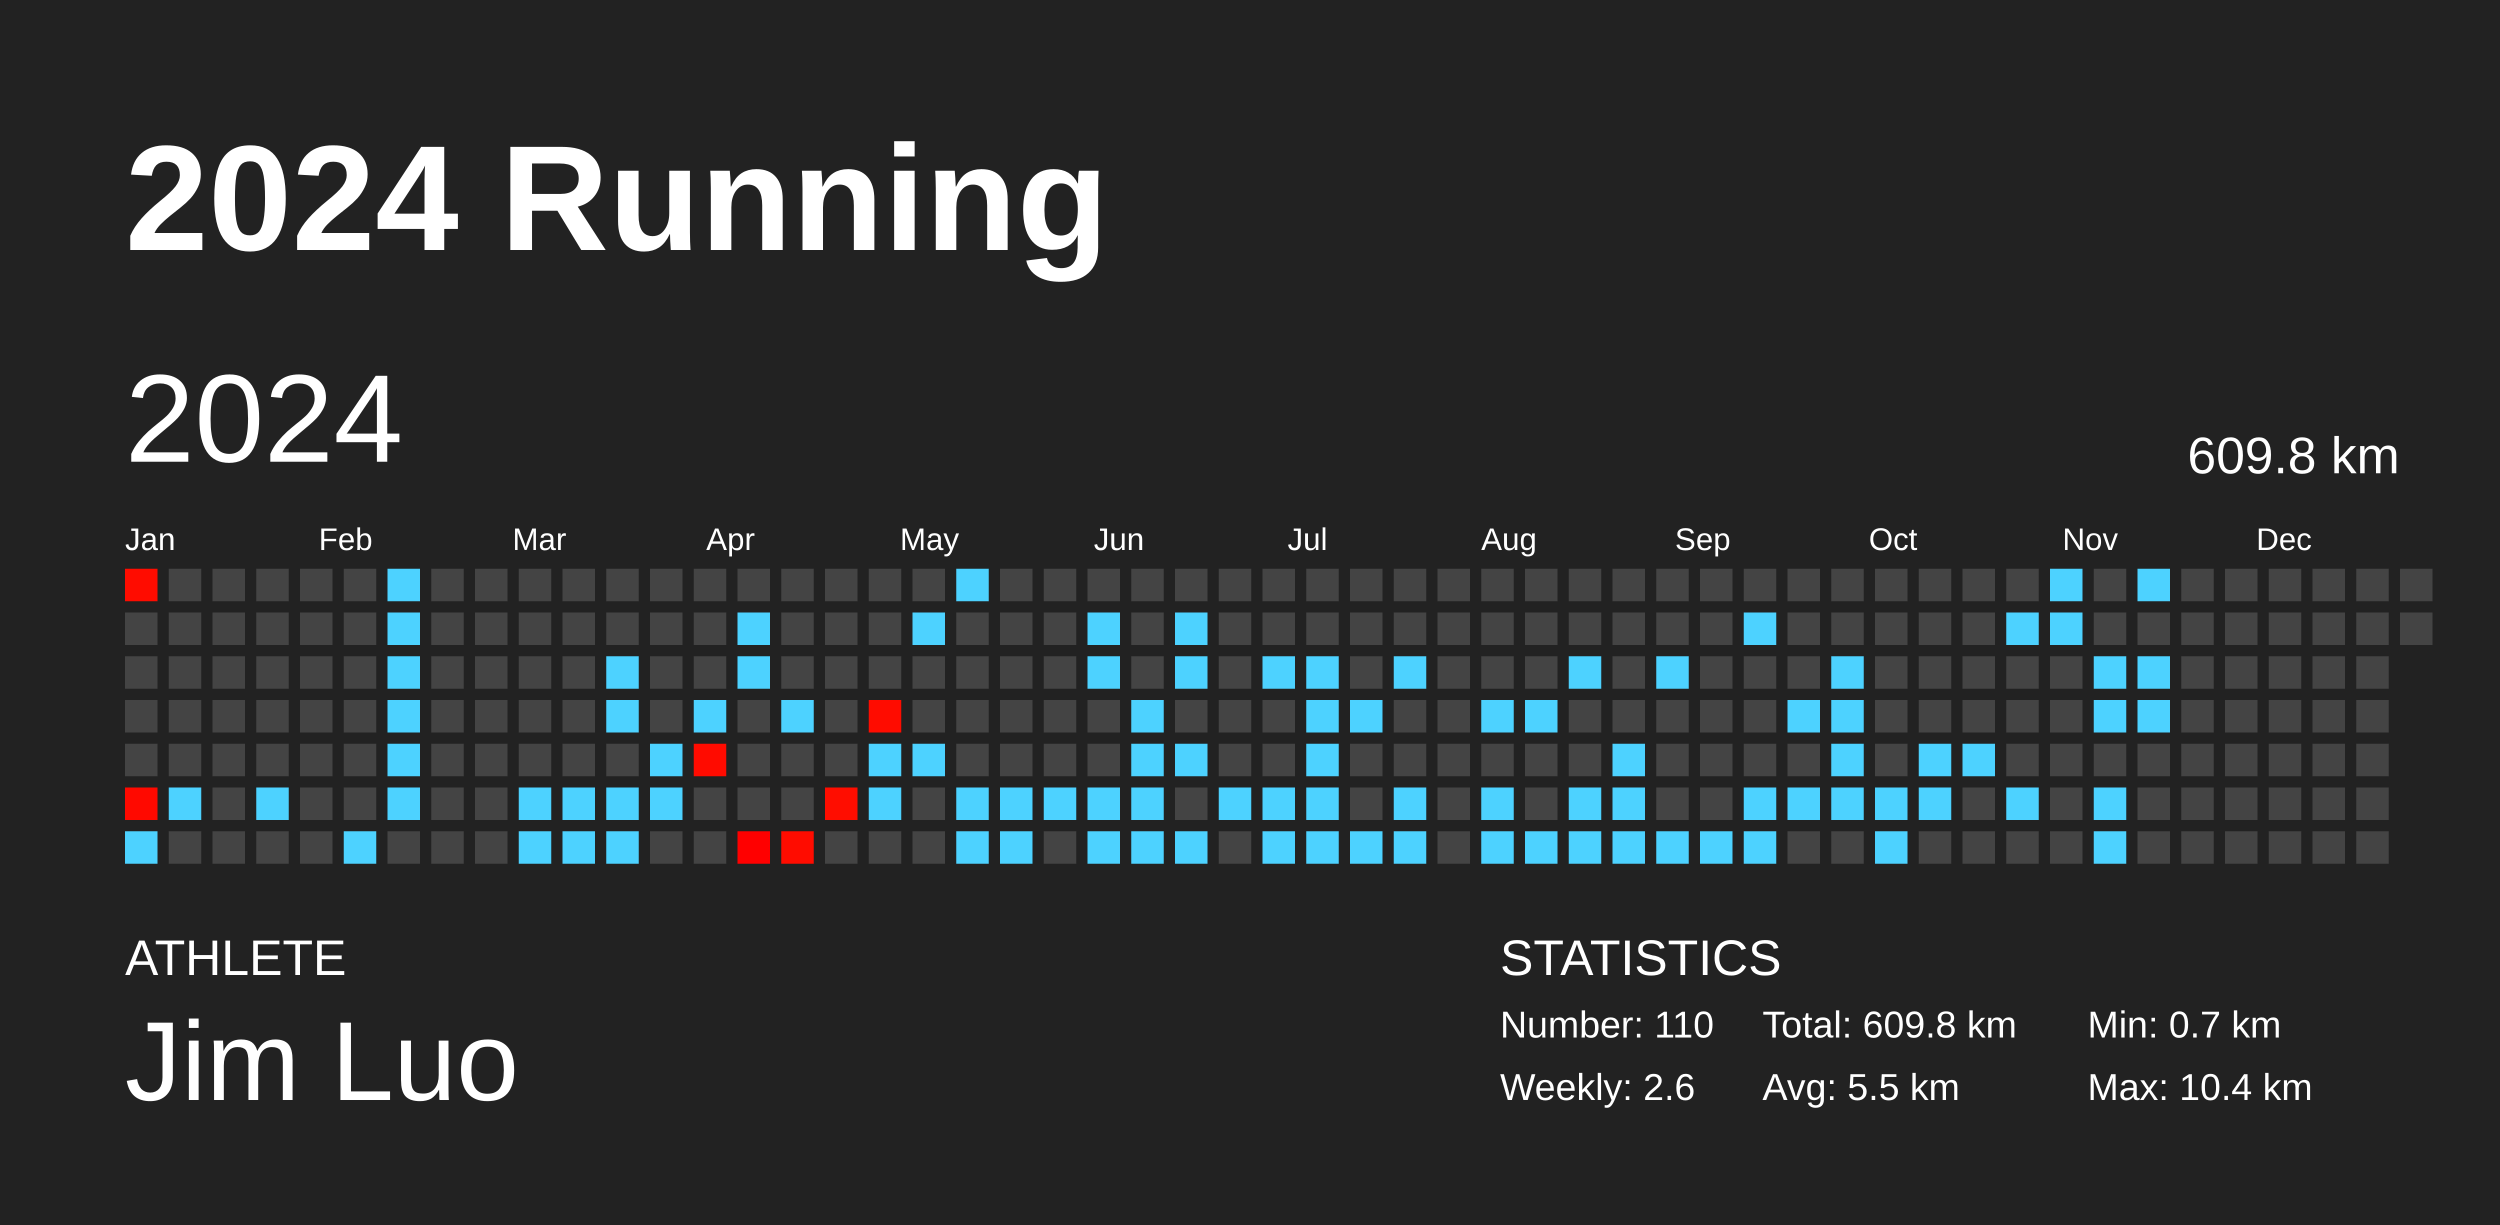
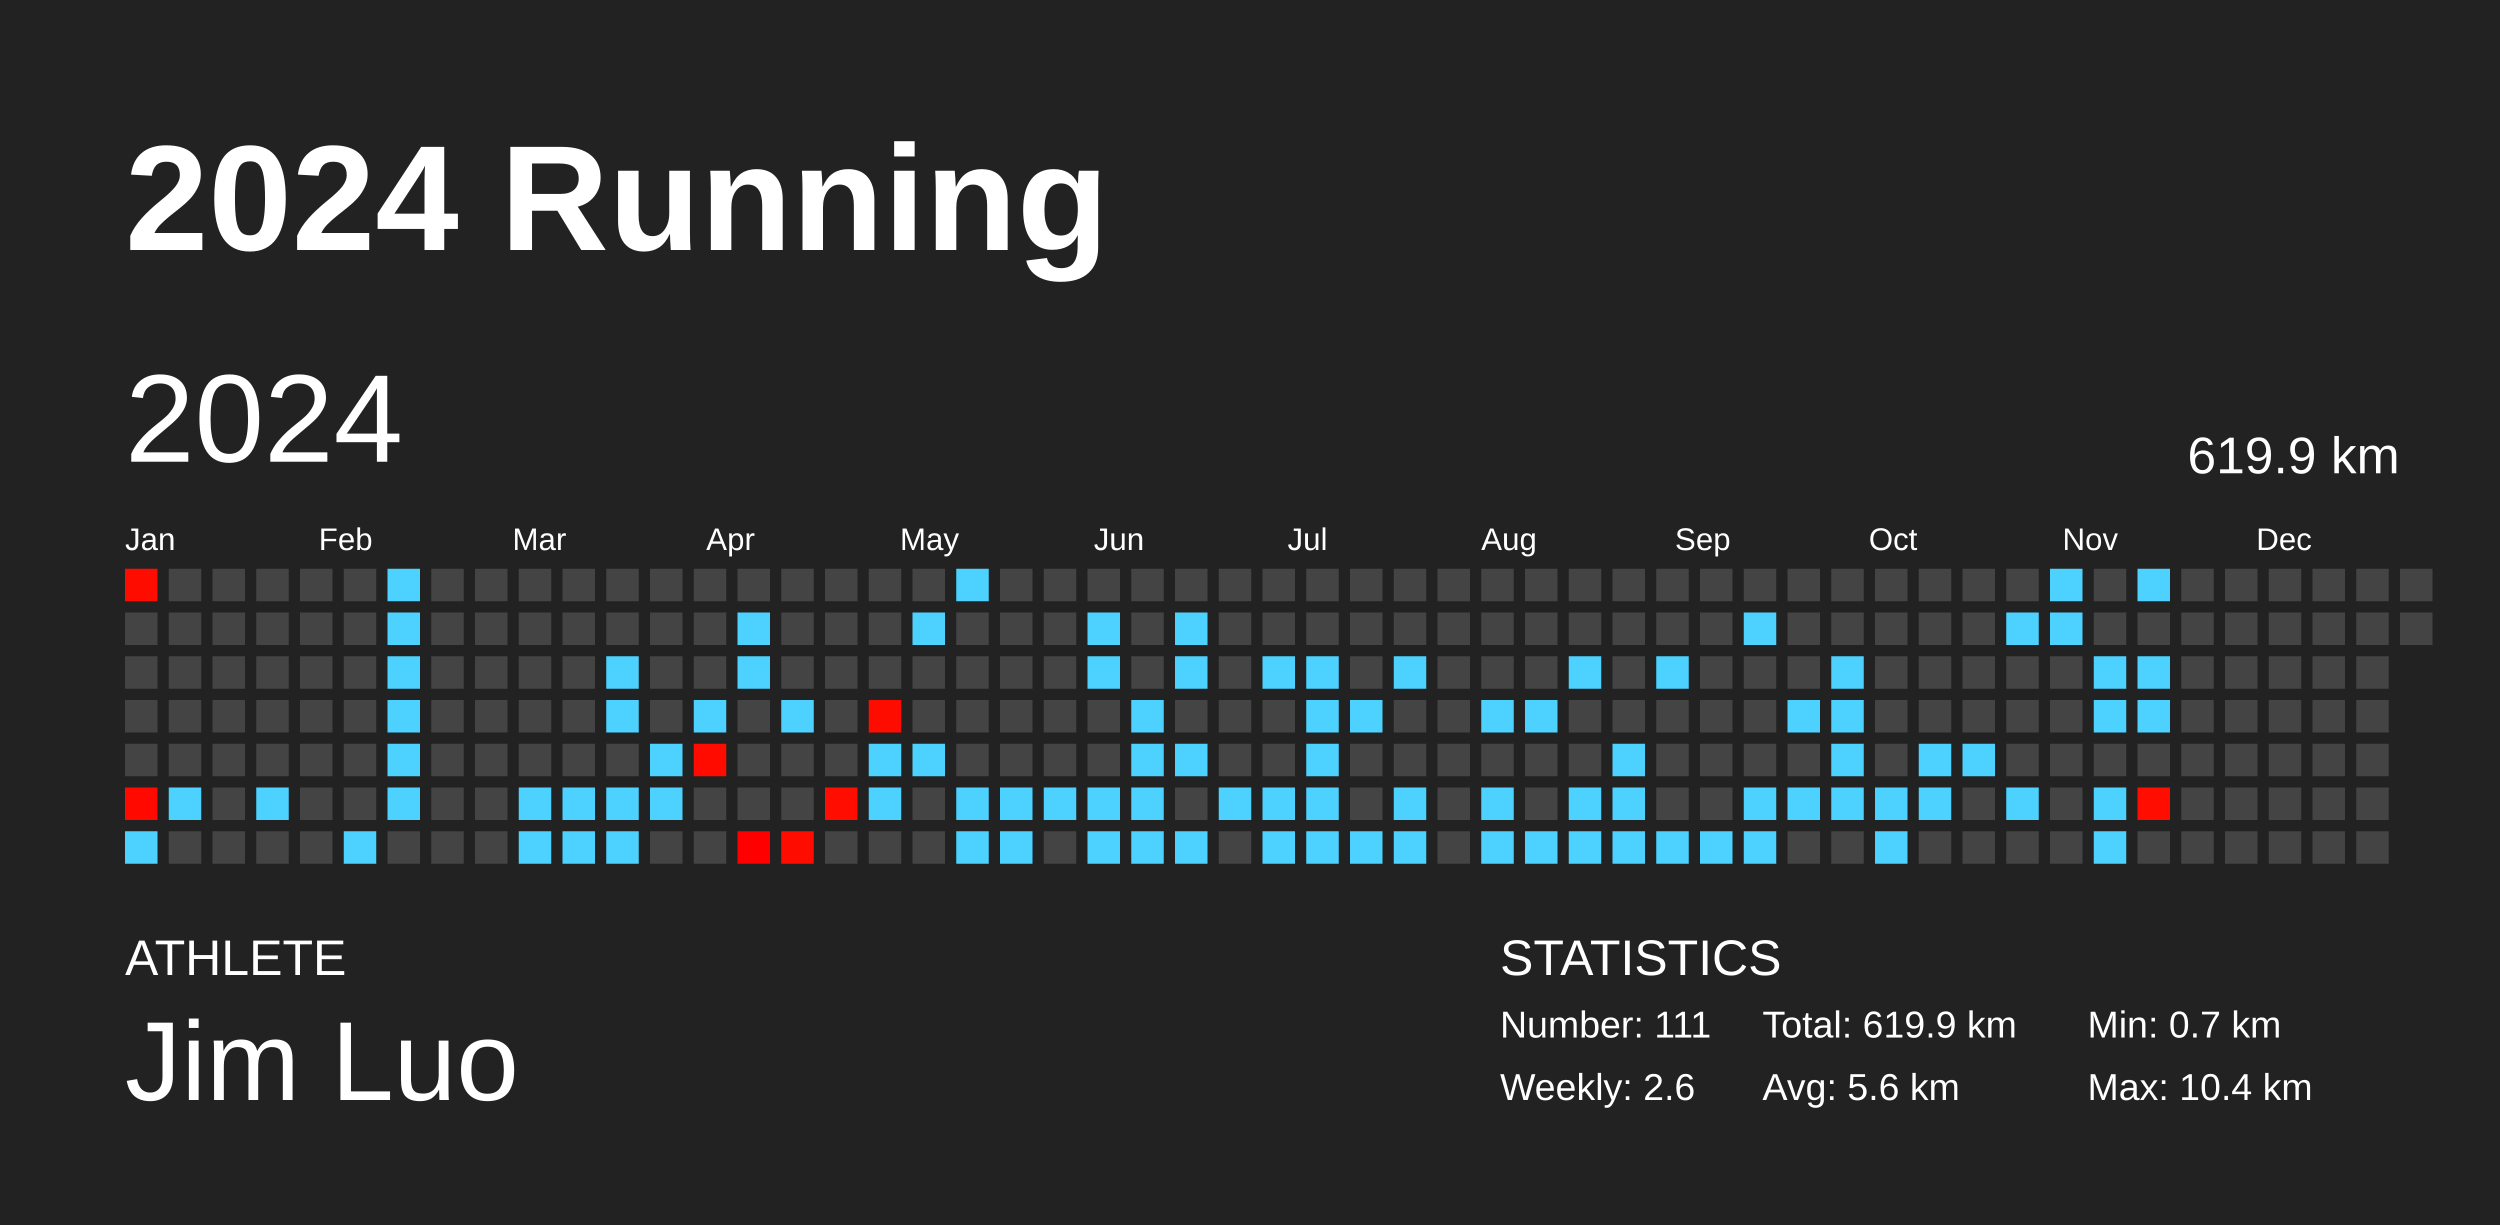
<svg xmlns="http://www.w3.org/2000/svg" baseProfile="full" height="98mm" version="1.1" viewBox="0,0,200,98" width="200mm">
  <defs />
  <rect fill="#222222" height="98" width="200" x="0" y="0" />
  <text fill="#FFFFFF" style="font-size:12px; font-family:Arial; font-weight:bold;" x="10" y="20">2024 Running</text>
  <text fill="#FFFFFF" style="font-size:4px; font-family:Arial" x="10" y="78">ATHLETE</text>
  <text fill="#FFFFFF" style="font-size:9px; font-family:Arial" x="10" y="88">Jim Luo</text>
  <text fill="#FFFFFF" style="font-size:4px; font-family:Arial" x="120" y="78">STATISTICS</text>
-   <text fill="#FFFFFF" style="font-size:3px; font-family:Arial" x="120" y="83">Number: 110</text>
+   <text fill="#FFFFFF" style="font-size:3px; font-family:Arial" x="120" y="83">Number: 111</text>
  <text fill="#FFFFFF" style="font-size:3px; font-family:Arial" x="120" y="88">Weekly: 2.6</text>
-   <text fill="#FFFFFF" style="font-size:3px; font-family:Arial" x="141" y="83">Total: 609.8 km</text>
-   <text fill="#FFFFFF" style="font-size:3px; font-family:Arial" x="141" y="88">Avg: 5.5 km</text>
+   <text fill="#FFFFFF" style="font-size:3px; font-family:Arial" x="141" y="83">Total: 619.9 km</text>
+   <text fill="#FFFFFF" style="font-size:3px; font-family:Arial" x="141" y="88">Avg: 5.6 km</text>
  <text fill="#FFFFFF" style="font-size:3px; font-family:Arial" x="167" y="83">Min: 0.7 km</text>
  <text fill="#FFFFFF" style="font-size:3px; font-family:Arial" x="167" y="88">Max: 10.4 km</text>
  <text dominant-baseline="hanging" fill="#FFFFFF" style="font-size:10.0px; font-family:Arial;" x="10" y="30">2024</text>
-   <text dominant-baseline="hanging" fill="#FFFFFF" style="font-size:4.125px; font-family:Arial;" x="175" y="35">609.8 km</text>
+   <text dominant-baseline="hanging" fill="#FFFFFF" style="font-size:4.125px; font-family:Arial;" x="175" y="35">619.9 km</text>
  <text fill="#FFFFFF" style="font-size:2.5px; font-family:Arial" x="10.0" y="44">Jan</text>
  <text fill="#FFFFFF" style="font-size:2.5px; font-family:Arial" x="25.5" y="44">Feb</text>
  <text fill="#FFFFFF" style="font-size:2.5px; font-family:Arial" x="41.0" y="44">Mar</text>
  <text fill="#FFFFFF" style="font-size:2.5px; font-family:Arial" x="56.5" y="44">Apr</text>
  <text fill="#FFFFFF" style="font-size:2.5px; font-family:Arial" x="72.0" y="44">May</text>
  <text fill="#FFFFFF" style="font-size:2.5px; font-family:Arial" x="87.5" y="44">Jun</text>
  <text fill="#FFFFFF" style="font-size:2.5px; font-family:Arial" x="103.0" y="44">Jul</text>
  <text fill="#FFFFFF" style="font-size:2.5px; font-family:Arial" x="118.5" y="44">Aug</text>
  <text fill="#FFFFFF" style="font-size:2.5px; font-family:Arial" x="134.0" y="44">Sep</text>
  <text fill="#FFFFFF" style="font-size:2.5px; font-family:Arial" x="149.5" y="44">Oct</text>
  <text fill="#FFFFFF" style="font-size:2.5px; font-family:Arial" x="165.0" y="44">Nov</text>
  <text fill="#FFFFFF" style="font-size:2.5px; font-family:Arial" x="180.5" y="44">Dec</text>
  <rect fill="#ff0c00" height="2.6" width="2.6" x="10.0" y="45.5" />
  <rect fill="#444444" height="2.6" width="2.6" x="10.0" y="49.0" />
  <rect fill="#444444" height="2.6" width="2.6" x="10.0" y="52.5" />
  <rect fill="#444444" height="2.6" width="2.6" x="10.0" y="56.0" />
  <rect fill="#444444" height="2.6" width="2.6" x="10.0" y="59.5" />
  <rect fill="#ff0900" height="2.6" width="2.6" x="10.0" y="63.0" />
  <rect fill="#4dd2ff" height="2.6" width="2.6" x="10.0" y="66.5" />
  <rect fill="#444444" height="2.6" width="2.6" x="13.5" y="45.5" />
  <rect fill="#444444" height="2.6" width="2.6" x="13.5" y="49.0" />
  <rect fill="#444444" height="2.6" width="2.6" x="13.5" y="52.5" />
  <rect fill="#444444" height="2.6" width="2.6" x="13.5" y="56.0" />
  <rect fill="#444444" height="2.6" width="2.6" x="13.5" y="59.5" />
  <rect fill="#4dd2ff" height="2.6" width="2.6" x="13.5" y="63.0" />
  <rect fill="#444444" height="2.6" width="2.6" x="13.5" y="66.5" />
  <rect fill="#444444" height="2.6" width="2.6" x="17.0" y="45.5" />
  <rect fill="#444444" height="2.6" width="2.6" x="17.0" y="49.0" />
  <rect fill="#444444" height="2.6" width="2.6" x="17.0" y="52.5" />
  <rect fill="#444444" height="2.6" width="2.6" x="17.0" y="56.0" />
  <rect fill="#444444" height="2.6" width="2.6" x="17.0" y="59.5" />
  <rect fill="#444444" height="2.6" width="2.6" x="17.0" y="63.0" />
  <rect fill="#444444" height="2.6" width="2.6" x="17.0" y="66.5" />
  <rect fill="#444444" height="2.6" width="2.6" x="20.5" y="45.5" />
  <rect fill="#444444" height="2.6" width="2.6" x="20.5" y="49.0" />
  <rect fill="#444444" height="2.6" width="2.6" x="20.5" y="52.5" />
  <rect fill="#444444" height="2.6" width="2.6" x="20.5" y="56.0" />
  <rect fill="#444444" height="2.6" width="2.6" x="20.5" y="59.5" />
  <rect fill="#4dd2ff" height="2.6" width="2.6" x="20.5" y="63.0" />
  <rect fill="#444444" height="2.6" width="2.6" x="20.5" y="66.5" />
  <rect fill="#444444" height="2.6" width="2.6" x="24.0" y="45.5" />
  <rect fill="#444444" height="2.6" width="2.6" x="24.0" y="49.0" />
  <rect fill="#444444" height="2.6" width="2.6" x="24.0" y="52.5" />
  <rect fill="#444444" height="2.6" width="2.6" x="24.0" y="56.0" />
  <rect fill="#444444" height="2.6" width="2.6" x="24.0" y="59.5" />
  <rect fill="#444444" height="2.6" width="2.6" x="24.0" y="63.0" />
  <rect fill="#444444" height="2.6" width="2.6" x="24.0" y="66.5" />
  <rect fill="#444444" height="2.6" width="2.6" x="27.5" y="45.5" />
  <rect fill="#444444" height="2.6" width="2.6" x="27.5" y="49.0" />
  <rect fill="#444444" height="2.6" width="2.6" x="27.5" y="52.5" />
  <rect fill="#444444" height="2.6" width="2.6" x="27.5" y="56.0" />
  <rect fill="#444444" height="2.6" width="2.6" x="27.5" y="59.5" />
  <rect fill="#444444" height="2.6" width="2.6" x="27.5" y="63.0" />
  <rect fill="#4dd2ff" height="2.6" width="2.6" x="27.5" y="66.5" />
  <rect fill="#4dd2ff" height="2.6" width="2.6" x="31.0" y="45.5" />
  <rect fill="#4dd2ff" height="2.6" width="2.6" x="31.0" y="49.0" />
  <rect fill="#4dd2ff" height="2.6" width="2.6" x="31.0" y="52.5" />
  <rect fill="#4dd2ff" height="2.6" width="2.6" x="31.0" y="56.0" />
  <rect fill="#4dd2ff" height="2.6" width="2.6" x="31.0" y="59.5" />
  <rect fill="#4dd2ff" height="2.6" width="2.6" x="31.0" y="63.0" />
  <rect fill="#444444" height="2.6" width="2.6" x="31.0" y="66.5" />
  <rect fill="#444444" height="2.6" width="2.6" x="34.5" y="45.5" />
  <rect fill="#444444" height="2.6" width="2.6" x="34.5" y="49.0" />
  <rect fill="#444444" height="2.6" width="2.6" x="34.5" y="52.5" />
  <rect fill="#444444" height="2.6" width="2.6" x="34.5" y="56.0" />
  <rect fill="#444444" height="2.6" width="2.6" x="34.5" y="59.5" />
  <rect fill="#444444" height="2.6" width="2.6" x="34.5" y="63.0" />
  <rect fill="#444444" height="2.6" width="2.6" x="34.5" y="66.5" />
  <rect fill="#444444" height="2.6" width="2.6" x="38.0" y="45.5" />
  <rect fill="#444444" height="2.6" width="2.6" x="38.0" y="49.0" />
  <rect fill="#444444" height="2.6" width="2.6" x="38.0" y="52.5" />
  <rect fill="#444444" height="2.6" width="2.6" x="38.0" y="56.0" />
  <rect fill="#444444" height="2.6" width="2.6" x="38.0" y="59.5" />
  <rect fill="#444444" height="2.6" width="2.6" x="38.0" y="63.0" />
  <rect fill="#444444" height="2.6" width="2.6" x="38.0" y="66.5" />
  <rect fill="#444444" height="2.6" width="2.6" x="41.5" y="45.5" />
  <rect fill="#444444" height="2.6" width="2.6" x="41.5" y="49.0" />
  <rect fill="#444444" height="2.6" width="2.6" x="41.5" y="52.5" />
  <rect fill="#444444" height="2.6" width="2.6" x="41.5" y="56.0" />
  <rect fill="#444444" height="2.6" width="2.6" x="41.5" y="59.5" />
  <rect fill="#4dd2ff" height="2.6" width="2.6" x="41.5" y="63.0" />
  <rect fill="#4dd2ff" height="2.6" width="2.6" x="41.5" y="66.5" />
  <rect fill="#444444" height="2.6" width="2.6" x="45.0" y="45.5" />
  <rect fill="#444444" height="2.6" width="2.6" x="45.0" y="49.0" />
  <rect fill="#444444" height="2.6" width="2.6" x="45.0" y="52.5" />
  <rect fill="#444444" height="2.6" width="2.6" x="45.0" y="56.0" />
  <rect fill="#444444" height="2.6" width="2.6" x="45.0" y="59.5" />
  <rect fill="#4dd2ff" height="2.6" width="2.6" x="45.0" y="63.0" />
  <rect fill="#4dd2ff" height="2.6" width="2.6" x="45.0" y="66.5" />
  <rect fill="#444444" height="2.6" width="2.6" x="48.5" y="45.5" />
  <rect fill="#444444" height="2.6" width="2.6" x="48.5" y="49.0" />
  <rect fill="#4dd2ff" height="2.6" width="2.6" x="48.5" y="52.5" />
  <rect fill="#4dd2ff" height="2.6" width="2.6" x="48.5" y="56.0" />
  <rect fill="#444444" height="2.6" width="2.6" x="48.5" y="59.5" />
  <rect fill="#4dd2ff" height="2.6" width="2.6" x="48.5" y="63.0" />
  <rect fill="#4dd2ff" height="2.6" width="2.6" x="48.5" y="66.5" />
  <rect fill="#444444" height="2.6" width="2.6" x="52.0" y="45.5" />
  <rect fill="#444444" height="2.6" width="2.6" x="52.0" y="49.0" />
  <rect fill="#444444" height="2.6" width="2.6" x="52.0" y="52.5" />
  <rect fill="#444444" height="2.6" width="2.6" x="52.0" y="56.0" />
  <rect fill="#4dd2ff" height="2.6" width="2.6" x="52.0" y="59.5" />
  <rect fill="#4dd2ff" height="2.6" width="2.6" x="52.0" y="63.0" />
  <rect fill="#444444" height="2.6" width="2.6" x="52.0" y="66.5" />
  <rect fill="#444444" height="2.6" width="2.6" x="55.5" y="45.5" />
  <rect fill="#444444" height="2.6" width="2.6" x="55.5" y="49.0" />
  <rect fill="#444444" height="2.6" width="2.6" x="55.5" y="52.5" />
  <rect fill="#4dd2ff" height="2.6" width="2.6" x="55.5" y="56.0" />
  <rect fill="#ff0b00" height="2.6" width="2.6" x="55.5" y="59.5" />
  <rect fill="#444444" height="2.6" width="2.6" x="55.5" y="63.0" />
  <rect fill="#444444" height="2.6" width="2.6" x="55.5" y="66.5" />
  <rect fill="#444444" height="2.6" width="2.6" x="59.0" y="45.5" />
  <rect fill="#4dd2ff" height="2.6" width="2.6" x="59.0" y="49.0" />
  <rect fill="#4dd2ff" height="2.6" width="2.6" x="59.0" y="52.5" />
  <rect fill="#444444" height="2.6" width="2.6" x="59.0" y="56.0" />
  <rect fill="#444444" height="2.6" width="2.6" x="59.0" y="59.5" />
  <rect fill="#444444" height="2.6" width="2.6" x="59.0" y="63.0" />
  <rect fill="#ff0000" height="2.6" width="2.6" x="59.0" y="66.5" />
  <rect fill="#444444" height="2.6" width="2.6" x="62.5" y="45.5" />
  <rect fill="#444444" height="2.6" width="2.6" x="62.5" y="49.0" />
  <rect fill="#444444" height="2.6" width="2.6" x="62.5" y="52.5" />
  <rect fill="#4dd2ff" height="2.6" width="2.6" x="62.5" y="56.0" />
  <rect fill="#444444" height="2.6" width="2.6" x="62.5" y="59.5" />
  <rect fill="#444444" height="2.6" width="2.6" x="62.5" y="63.0" />
  <rect fill="#ff0c00" height="2.6" width="2.6" x="62.5" y="66.5" />
  <rect fill="#444444" height="2.6" width="2.6" x="66.0" y="45.5" />
  <rect fill="#444444" height="2.6" width="2.6" x="66.0" y="49.0" />
  <rect fill="#444444" height="2.6" width="2.6" x="66.0" y="52.5" />
  <rect fill="#444444" height="2.6" width="2.6" x="66.0" y="56.0" />
  <rect fill="#444444" height="2.6" width="2.6" x="66.0" y="59.5" />
  <rect fill="#ff0d00" height="2.6" width="2.6" x="66.0" y="63.0" />
  <rect fill="#444444" height="2.6" width="2.6" x="66.0" y="66.5" />
  <rect fill="#444444" height="2.6" width="2.6" x="69.5" y="45.5" />
  <rect fill="#444444" height="2.6" width="2.6" x="69.5" y="49.0" />
  <rect fill="#444444" height="2.6" width="2.6" x="69.5" y="52.5" />
  <rect fill="#ff0c00" height="2.6" width="2.6" x="69.5" y="56.0" />
  <rect fill="#4dd2ff" height="2.6" width="2.6" x="69.5" y="59.5" />
  <rect fill="#4dd2ff" height="2.6" width="2.6" x="69.5" y="63.0" />
  <rect fill="#444444" height="2.6" width="2.6" x="69.5" y="66.5" />
  <rect fill="#444444" height="2.6" width="2.6" x="73.0" y="45.5" />
  <rect fill="#4dd2ff" height="2.6" width="2.6" x="73.0" y="49.0" />
  <rect fill="#444444" height="2.6" width="2.6" x="73.0" y="52.5" />
  <rect fill="#444444" height="2.6" width="2.6" x="73.0" y="56.0" />
  <rect fill="#4dd2ff" height="2.6" width="2.6" x="73.0" y="59.5" />
  <rect fill="#444444" height="2.6" width="2.6" x="73.0" y="63.0" />
  <rect fill="#444444" height="2.6" width="2.6" x="73.0" y="66.5" />
  <rect fill="#4dd2ff" height="2.6" width="2.6" x="76.5" y="45.5" />
  <rect fill="#444444" height="2.6" width="2.6" x="76.5" y="49.0" />
  <rect fill="#444444" height="2.6" width="2.6" x="76.5" y="52.5" />
  <rect fill="#444444" height="2.6" width="2.6" x="76.5" y="56.0" />
  <rect fill="#444444" height="2.6" width="2.6" x="76.5" y="59.5" />
  <rect fill="#4dd2ff" height="2.6" width="2.6" x="76.5" y="63.0" />
  <rect fill="#4dd2ff" height="2.6" width="2.6" x="76.5" y="66.5" />
  <rect fill="#444444" height="2.6" width="2.6" x="80.0" y="45.5" />
  <rect fill="#444444" height="2.6" width="2.6" x="80.0" y="49.0" />
  <rect fill="#444444" height="2.6" width="2.6" x="80.0" y="52.5" />
  <rect fill="#444444" height="2.6" width="2.6" x="80.0" y="56.0" />
  <rect fill="#444444" height="2.6" width="2.6" x="80.0" y="59.5" />
  <rect fill="#4dd2ff" height="2.6" width="2.6" x="80.0" y="63.0" />
  <rect fill="#4dd2ff" height="2.6" width="2.6" x="80.0" y="66.5" />
  <rect fill="#444444" height="2.6" width="2.6" x="83.5" y="45.5" />
  <rect fill="#444444" height="2.6" width="2.6" x="83.5" y="49.0" />
  <rect fill="#444444" height="2.6" width="2.6" x="83.5" y="52.5" />
  <rect fill="#444444" height="2.6" width="2.6" x="83.5" y="56.0" />
  <rect fill="#444444" height="2.6" width="2.6" x="83.5" y="59.5" />
  <rect fill="#4dd2ff" height="2.6" width="2.6" x="83.5" y="63.0" />
  <rect fill="#444444" height="2.6" width="2.6" x="83.5" y="66.5" />
  <rect fill="#444444" height="2.6" width="2.6" x="87.0" y="45.5" />
  <rect fill="#4dd2ff" height="2.6" width="2.6" x="87.0" y="49.0" />
  <rect fill="#4dd2ff" height="2.6" width="2.6" x="87.0" y="52.5" />
  <rect fill="#444444" height="2.6" width="2.6" x="87.0" y="56.0" />
  <rect fill="#444444" height="2.6" width="2.6" x="87.0" y="59.5" />
  <rect fill="#4dd2ff" height="2.6" width="2.6" x="87.0" y="63.0" />
  <rect fill="#4dd2ff" height="2.6" width="2.6" x="87.0" y="66.5" />
  <rect fill="#444444" height="2.6" width="2.6" x="90.5" y="45.5" />
  <rect fill="#444444" height="2.6" width="2.6" x="90.5" y="49.0" />
  <rect fill="#444444" height="2.6" width="2.6" x="90.5" y="52.5" />
  <rect fill="#4dd2ff" height="2.6" width="2.6" x="90.5" y="56.0" />
  <rect fill="#4dd2ff" height="2.6" width="2.6" x="90.5" y="59.5" />
  <rect fill="#4dd2ff" height="2.6" width="2.6" x="90.5" y="63.0" />
  <rect fill="#4dd2ff" height="2.6" width="2.6" x="90.5" y="66.5" />
  <rect fill="#444444" height="2.6" width="2.6" x="94.0" y="45.5" />
  <rect fill="#4dd2ff" height="2.6" width="2.6" x="94.0" y="49.0" />
  <rect fill="#4dd2ff" height="2.6" width="2.6" x="94.0" y="52.5" />
  <rect fill="#444444" height="2.6" width="2.6" x="94.0" y="56.0" />
  <rect fill="#4dd2ff" height="2.6" width="2.6" x="94.0" y="59.5" />
  <rect fill="#444444" height="2.6" width="2.6" x="94.0" y="63.0" />
  <rect fill="#4dd2ff" height="2.6" width="2.6" x="94.0" y="66.5" />
  <rect fill="#444444" height="2.6" width="2.6" x="97.5" y="45.5" />
  <rect fill="#444444" height="2.6" width="2.6" x="97.5" y="49.0" />
  <rect fill="#444444" height="2.6" width="2.6" x="97.5" y="52.5" />
  <rect fill="#444444" height="2.6" width="2.6" x="97.5" y="56.0" />
  <rect fill="#444444" height="2.6" width="2.6" x="97.5" y="59.5" />
  <rect fill="#4dd2ff" height="2.6" width="2.6" x="97.5" y="63.0" />
  <rect fill="#444444" height="2.6" width="2.6" x="97.5" y="66.5" />
  <rect fill="#444444" height="2.6" width="2.6" x="101.0" y="45.5" />
  <rect fill="#444444" height="2.6" width="2.6" x="101.0" y="49.0" />
  <rect fill="#4dd2ff" height="2.6" width="2.6" x="101.0" y="52.5" />
  <rect fill="#444444" height="2.6" width="2.6" x="101.0" y="56.0" />
  <rect fill="#444444" height="2.6" width="2.6" x="101.0" y="59.5" />
  <rect fill="#4dd2ff" height="2.6" width="2.6" x="101.0" y="63.0" />
  <rect fill="#4dd2ff" height="2.6" width="2.6" x="101.0" y="66.5" />
  <rect fill="#444444" height="2.6" width="2.6" x="104.5" y="45.5" />
  <rect fill="#444444" height="2.6" width="2.6" x="104.5" y="49.0" />
  <rect fill="#4dd2ff" height="2.6" width="2.6" x="104.5" y="52.5" />
  <rect fill="#4dd2ff" height="2.6" width="2.6" x="104.5" y="56.0" />
  <rect fill="#4dd2ff" height="2.6" width="2.6" x="104.5" y="59.5" />
  <rect fill="#4dd2ff" height="2.6" width="2.6" x="104.5" y="63.0" />
  <rect fill="#4dd2ff" height="2.6" width="2.6" x="104.5" y="66.5" />
  <rect fill="#444444" height="2.6" width="2.6" x="108.0" y="45.5" />
  <rect fill="#444444" height="2.6" width="2.6" x="108.0" y="49.0" />
  <rect fill="#444444" height="2.6" width="2.6" x="108.0" y="52.5" />
  <rect fill="#4dd2ff" height="2.6" width="2.6" x="108.0" y="56.0" />
  <rect fill="#444444" height="2.6" width="2.6" x="108.0" y="59.5" />
  <rect fill="#444444" height="2.6" width="2.6" x="108.0" y="63.0" />
  <rect fill="#4dd2ff" height="2.6" width="2.6" x="108.0" y="66.5" />
  <rect fill="#444444" height="2.6" width="2.6" x="111.5" y="45.5" />
  <rect fill="#444444" height="2.6" width="2.6" x="111.5" y="49.0" />
  <rect fill="#4dd2ff" height="2.6" width="2.6" x="111.5" y="52.5" />
  <rect fill="#444444" height="2.6" width="2.6" x="111.5" y="56.0" />
  <rect fill="#444444" height="2.6" width="2.6" x="111.5" y="59.5" />
  <rect fill="#4dd2ff" height="2.6" width="2.6" x="111.5" y="63.0" />
  <rect fill="#4dd2ff" height="2.6" width="2.6" x="111.5" y="66.5" />
  <rect fill="#444444" height="2.6" width="2.6" x="115.0" y="45.5" />
  <rect fill="#444444" height="2.6" width="2.6" x="115.0" y="49.0" />
  <rect fill="#444444" height="2.6" width="2.6" x="115.0" y="52.5" />
  <rect fill="#444444" height="2.6" width="2.6" x="115.0" y="56.0" />
  <rect fill="#444444" height="2.6" width="2.6" x="115.0" y="59.5" />
  <rect fill="#444444" height="2.6" width="2.6" x="115.0" y="63.0" />
  <rect fill="#444444" height="2.6" width="2.6" x="115.0" y="66.5" />
  <rect fill="#444444" height="2.6" width="2.6" x="118.5" y="45.5" />
  <rect fill="#444444" height="2.6" width="2.6" x="118.5" y="49.0" />
  <rect fill="#444444" height="2.6" width="2.6" x="118.5" y="52.5" />
  <rect fill="#4dd2ff" height="2.6" width="2.6" x="118.5" y="56.0" />
  <rect fill="#444444" height="2.6" width="2.6" x="118.5" y="59.5" />
  <rect fill="#4dd2ff" height="2.6" width="2.6" x="118.5" y="63.0" />
  <rect fill="#4dd2ff" height="2.6" width="2.6" x="118.5" y="66.5" />
  <rect fill="#444444" height="2.6" width="2.6" x="122.0" y="45.5" />
  <rect fill="#444444" height="2.6" width="2.6" x="122.0" y="49.0" />
  <rect fill="#444444" height="2.6" width="2.6" x="122.0" y="52.5" />
  <rect fill="#4dd2ff" height="2.6" width="2.6" x="122.0" y="56.0" />
  <rect fill="#444444" height="2.6" width="2.6" x="122.0" y="59.5" />
  <rect fill="#444444" height="2.6" width="2.6" x="122.0" y="63.0" />
  <rect fill="#4dd2ff" height="2.6" width="2.6" x="122.0" y="66.5" />
  <rect fill="#444444" height="2.6" width="2.6" x="125.5" y="45.5" />
  <rect fill="#444444" height="2.6" width="2.6" x="125.5" y="49.0" />
  <rect fill="#4dd2ff" height="2.6" width="2.6" x="125.5" y="52.5" />
  <rect fill="#444444" height="2.6" width="2.6" x="125.5" y="56.0" />
  <rect fill="#444444" height="2.6" width="2.6" x="125.5" y="59.5" />
  <rect fill="#4dd2ff" height="2.6" width="2.6" x="125.5" y="63.0" />
  <rect fill="#4dd2ff" height="2.6" width="2.6" x="125.5" y="66.5" />
  <rect fill="#444444" height="2.6" width="2.6" x="129.0" y="45.5" />
  <rect fill="#444444" height="2.6" width="2.6" x="129.0" y="49.0" />
  <rect fill="#444444" height="2.6" width="2.6" x="129.0" y="52.5" />
  <rect fill="#444444" height="2.6" width="2.6" x="129.0" y="56.0" />
  <rect fill="#4dd2ff" height="2.6" width="2.6" x="129.0" y="59.5" />
  <rect fill="#4dd2ff" height="2.6" width="2.6" x="129.0" y="63.0" />
  <rect fill="#4dd2ff" height="2.6" width="2.6" x="129.0" y="66.5" />
  <rect fill="#444444" height="2.6" width="2.6" x="132.5" y="45.5" />
  <rect fill="#444444" height="2.6" width="2.6" x="132.5" y="49.0" />
  <rect fill="#4dd2ff" height="2.6" width="2.6" x="132.5" y="52.5" />
  <rect fill="#444444" height="2.6" width="2.6" x="132.5" y="56.0" />
  <rect fill="#444444" height="2.6" width="2.6" x="132.5" y="59.5" />
  <rect fill="#444444" height="2.6" width="2.6" x="132.5" y="63.0" />
  <rect fill="#4dd2ff" height="2.6" width="2.6" x="132.5" y="66.5" />
  <rect fill="#444444" height="2.6" width="2.6" x="136.0" y="45.5" />
  <rect fill="#444444" height="2.6" width="2.6" x="136.0" y="49.0" />
  <rect fill="#444444" height="2.6" width="2.6" x="136.0" y="52.5" />
  <rect fill="#444444" height="2.6" width="2.6" x="136.0" y="56.0" />
  <rect fill="#444444" height="2.6" width="2.6" x="136.0" y="59.5" />
  <rect fill="#444444" height="2.6" width="2.6" x="136.0" y="63.0" />
  <rect fill="#4dd2ff" height="2.6" width="2.6" x="136.0" y="66.5" />
  <rect fill="#444444" height="2.6" width="2.6" x="139.5" y="45.5" />
  <rect fill="#4dd2ff" height="2.6" width="2.6" x="139.5" y="49.0" />
  <rect fill="#444444" height="2.6" width="2.6" x="139.5" y="52.5" />
  <rect fill="#444444" height="2.6" width="2.6" x="139.5" y="56.0" />
  <rect fill="#444444" height="2.6" width="2.6" x="139.5" y="59.5" />
  <rect fill="#4dd2ff" height="2.6" width="2.6" x="139.5" y="63.0" />
  <rect fill="#4dd2ff" height="2.6" width="2.6" x="139.5" y="66.5" />
  <rect fill="#444444" height="2.6" width="2.6" x="143.0" y="45.5" />
  <rect fill="#444444" height="2.6" width="2.6" x="143.0" y="49.0" />
  <rect fill="#444444" height="2.6" width="2.6" x="143.0" y="52.5" />
  <rect fill="#4dd2ff" height="2.6" width="2.6" x="143.0" y="56.0" />
  <rect fill="#444444" height="2.6" width="2.6" x="143.0" y="59.5" />
  <rect fill="#4dd2ff" height="2.6" width="2.6" x="143.0" y="63.0" />
  <rect fill="#444444" height="2.6" width="2.6" x="143.0" y="66.5" />
  <rect fill="#444444" height="2.6" width="2.6" x="146.5" y="45.5" />
  <rect fill="#444444" height="2.6" width="2.6" x="146.5" y="49.0" />
  <rect fill="#4dd2ff" height="2.6" width="2.6" x="146.5" y="52.5" />
  <rect fill="#4dd2ff" height="2.6" width="2.6" x="146.5" y="56.0" />
  <rect fill="#4dd2ff" height="2.6" width="2.6" x="146.5" y="59.5" />
  <rect fill="#4dd2ff" height="2.6" width="2.6" x="146.5" y="63.0" />
  <rect fill="#444444" height="2.6" width="2.6" x="146.5" y="66.5" />
  <rect fill="#444444" height="2.6" width="2.6" x="150.0" y="45.5" />
  <rect fill="#444444" height="2.6" width="2.6" x="150.0" y="49.0" />
  <rect fill="#444444" height="2.6" width="2.6" x="150.0" y="52.5" />
  <rect fill="#444444" height="2.6" width="2.6" x="150.0" y="56.0" />
  <rect fill="#444444" height="2.6" width="2.6" x="150.0" y="59.5" />
  <rect fill="#4dd2ff" height="2.6" width="2.6" x="150.0" y="63.0" />
  <rect fill="#4dd2ff" height="2.6" width="2.6" x="150.0" y="66.5" />
  <rect fill="#444444" height="2.6" width="2.6" x="153.5" y="45.5" />
  <rect fill="#444444" height="2.6" width="2.6" x="153.5" y="49.0" />
  <rect fill="#444444" height="2.6" width="2.6" x="153.5" y="52.5" />
  <rect fill="#444444" height="2.6" width="2.6" x="153.5" y="56.0" />
  <rect fill="#4dd2ff" height="2.6" width="2.6" x="153.5" y="59.5" />
  <rect fill="#4dd2ff" height="2.6" width="2.6" x="153.5" y="63.0" />
  <rect fill="#444444" height="2.6" width="2.6" x="153.5" y="66.5" />
  <rect fill="#444444" height="2.6" width="2.6" x="157.0" y="45.5" />
  <rect fill="#444444" height="2.6" width="2.6" x="157.0" y="49.0" />
  <rect fill="#444444" height="2.6" width="2.6" x="157.0" y="52.5" />
  <rect fill="#444444" height="2.6" width="2.6" x="157.0" y="56.0" />
  <rect fill="#4dd2ff" height="2.6" width="2.6" x="157.0" y="59.5" />
  <rect fill="#444444" height="2.6" width="2.6" x="157.0" y="63.0" />
  <rect fill="#444444" height="2.6" width="2.6" x="157.0" y="66.5" />
  <rect fill="#444444" height="2.6" width="2.6" x="160.5" y="45.5" />
  <rect fill="#4dd2ff" height="2.6" width="2.6" x="160.5" y="49.0" />
  <rect fill="#444444" height="2.6" width="2.6" x="160.5" y="52.5" />
  <rect fill="#444444" height="2.6" width="2.6" x="160.5" y="56.0" />
  <rect fill="#444444" height="2.6" width="2.6" x="160.5" y="59.5" />
  <rect fill="#4dd2ff" height="2.6" width="2.6" x="160.5" y="63.0" />
  <rect fill="#444444" height="2.6" width="2.6" x="160.5" y="66.5" />
  <rect fill="#4dd2ff" height="2.6" width="2.6" x="164.0" y="45.5" />
  <rect fill="#4dd2ff" height="2.6" width="2.6" x="164.0" y="49.0" />
  <rect fill="#444444" height="2.6" width="2.6" x="164.0" y="52.5" />
  <rect fill="#444444" height="2.6" width="2.6" x="164.0" y="56.0" />
  <rect fill="#444444" height="2.6" width="2.6" x="164.0" y="59.5" />
  <rect fill="#444444" height="2.6" width="2.6" x="164.0" y="63.0" />
  <rect fill="#444444" height="2.6" width="2.6" x="164.0" y="66.5" />
  <rect fill="#444444" height="2.6" width="2.6" x="167.5" y="45.5" />
  <rect fill="#444444" height="2.6" width="2.6" x="167.5" y="49.0" />
  <rect fill="#4dd2ff" height="2.6" width="2.6" x="167.5" y="52.5" />
  <rect fill="#4dd2ff" height="2.6" width="2.6" x="167.5" y="56.0" />
  <rect fill="#444444" height="2.6" width="2.6" x="167.5" y="59.5" />
  <rect fill="#4dd2ff" height="2.6" width="2.6" x="167.5" y="63.0" />
  <rect fill="#4dd2ff" height="2.6" width="2.6" x="167.5" y="66.5" />
  <rect fill="#4dd2ff" height="2.6" width="2.6" x="171.0" y="45.5" />
  <rect fill="#444444" height="2.6" width="2.6" x="171.0" y="49.0" />
  <rect fill="#4dd2ff" height="2.6" width="2.6" x="171.0" y="52.5" />
  <rect fill="#4dd2ff" height="2.6" width="2.6" x="171.0" y="56.0" />
  <rect fill="#444444" height="2.6" width="2.6" x="171.0" y="59.5" />
-   <rect fill="#444444" height="2.6" width="2.6" x="171.0" y="63.0" />
+   <rect fill="#ff0d00" height="2.6" width="2.6" x="171.0" y="63.0" />
  <rect fill="#444444" height="2.6" width="2.6" x="171.0" y="66.5" />
  <rect fill="#444444" height="2.6" width="2.6" x="174.5" y="45.5" />
  <rect fill="#444444" height="2.6" width="2.6" x="174.5" y="49.0" />
  <rect fill="#444444" height="2.6" width="2.6" x="174.5" y="52.5" />
  <rect fill="#444444" height="2.6" width="2.6" x="174.5" y="56.0" />
  <rect fill="#444444" height="2.6" width="2.6" x="174.5" y="59.5" />
  <rect fill="#444444" height="2.6" width="2.6" x="174.5" y="63.0" />
  <rect fill="#444444" height="2.6" width="2.6" x="174.5" y="66.5" />
  <rect fill="#444444" height="2.6" width="2.6" x="178.0" y="45.5" />
  <rect fill="#444444" height="2.6" width="2.6" x="178.0" y="49.0" />
  <rect fill="#444444" height="2.6" width="2.6" x="178.0" y="52.5" />
  <rect fill="#444444" height="2.6" width="2.6" x="178.0" y="56.0" />
  <rect fill="#444444" height="2.6" width="2.6" x="178.0" y="59.5" />
  <rect fill="#444444" height="2.6" width="2.6" x="178.0" y="63.0" />
  <rect fill="#444444" height="2.6" width="2.6" x="178.0" y="66.5" />
  <rect fill="#444444" height="2.6" width="2.6" x="181.5" y="45.5" />
  <rect fill="#444444" height="2.6" width="2.6" x="181.5" y="49.0" />
  <rect fill="#444444" height="2.6" width="2.6" x="181.5" y="52.5" />
  <rect fill="#444444" height="2.6" width="2.6" x="181.5" y="56.0" />
  <rect fill="#444444" height="2.6" width="2.6" x="181.5" y="59.5" />
  <rect fill="#444444" height="2.6" width="2.6" x="181.5" y="63.0" />
  <rect fill="#444444" height="2.6" width="2.6" x="181.5" y="66.5" />
  <rect fill="#444444" height="2.6" width="2.6" x="185.0" y="45.5" />
  <rect fill="#444444" height="2.6" width="2.6" x="185.0" y="49.0" />
  <rect fill="#444444" height="2.6" width="2.6" x="185.0" y="52.5" />
  <rect fill="#444444" height="2.6" width="2.6" x="185.0" y="56.0" />
  <rect fill="#444444" height="2.6" width="2.6" x="185.0" y="59.5" />
  <rect fill="#444444" height="2.6" width="2.6" x="185.0" y="63.0" />
  <rect fill="#444444" height="2.6" width="2.6" x="185.0" y="66.5" />
  <rect fill="#444444" height="2.6" width="2.6" x="188.5" y="45.5" />
  <rect fill="#444444" height="2.6" width="2.6" x="188.5" y="49.0" />
  <rect fill="#444444" height="2.6" width="2.6" x="188.5" y="52.5" />
  <rect fill="#444444" height="2.6" width="2.6" x="188.5" y="56.0" />
  <rect fill="#444444" height="2.6" width="2.6" x="188.5" y="59.5" />
  <rect fill="#444444" height="2.6" width="2.6" x="188.5" y="63.0" />
  <rect fill="#444444" height="2.6" width="2.6" x="188.5" y="66.5" />
  <rect fill="#444444" height="2.6" width="2.6" x="192.0" y="45.5" />
  <rect fill="#444444" height="2.6" width="2.6" x="192.0" y="49.0" />
</svg>
